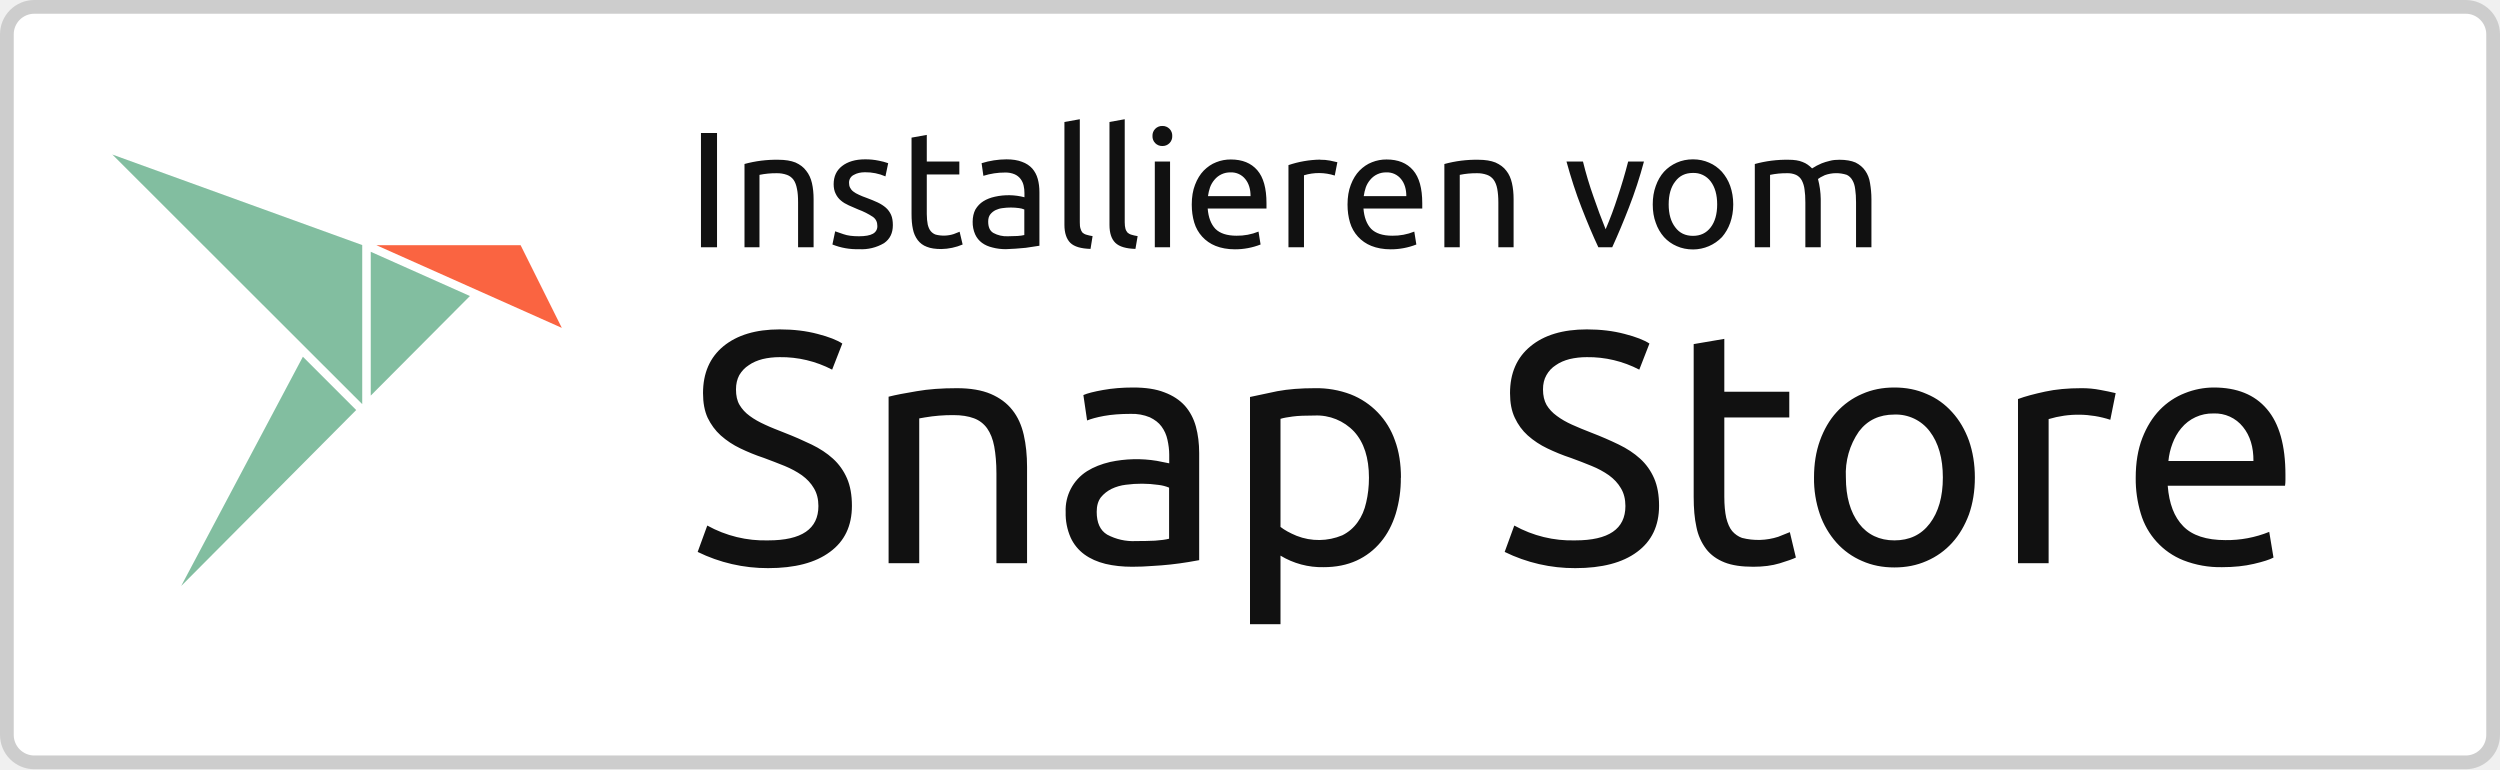
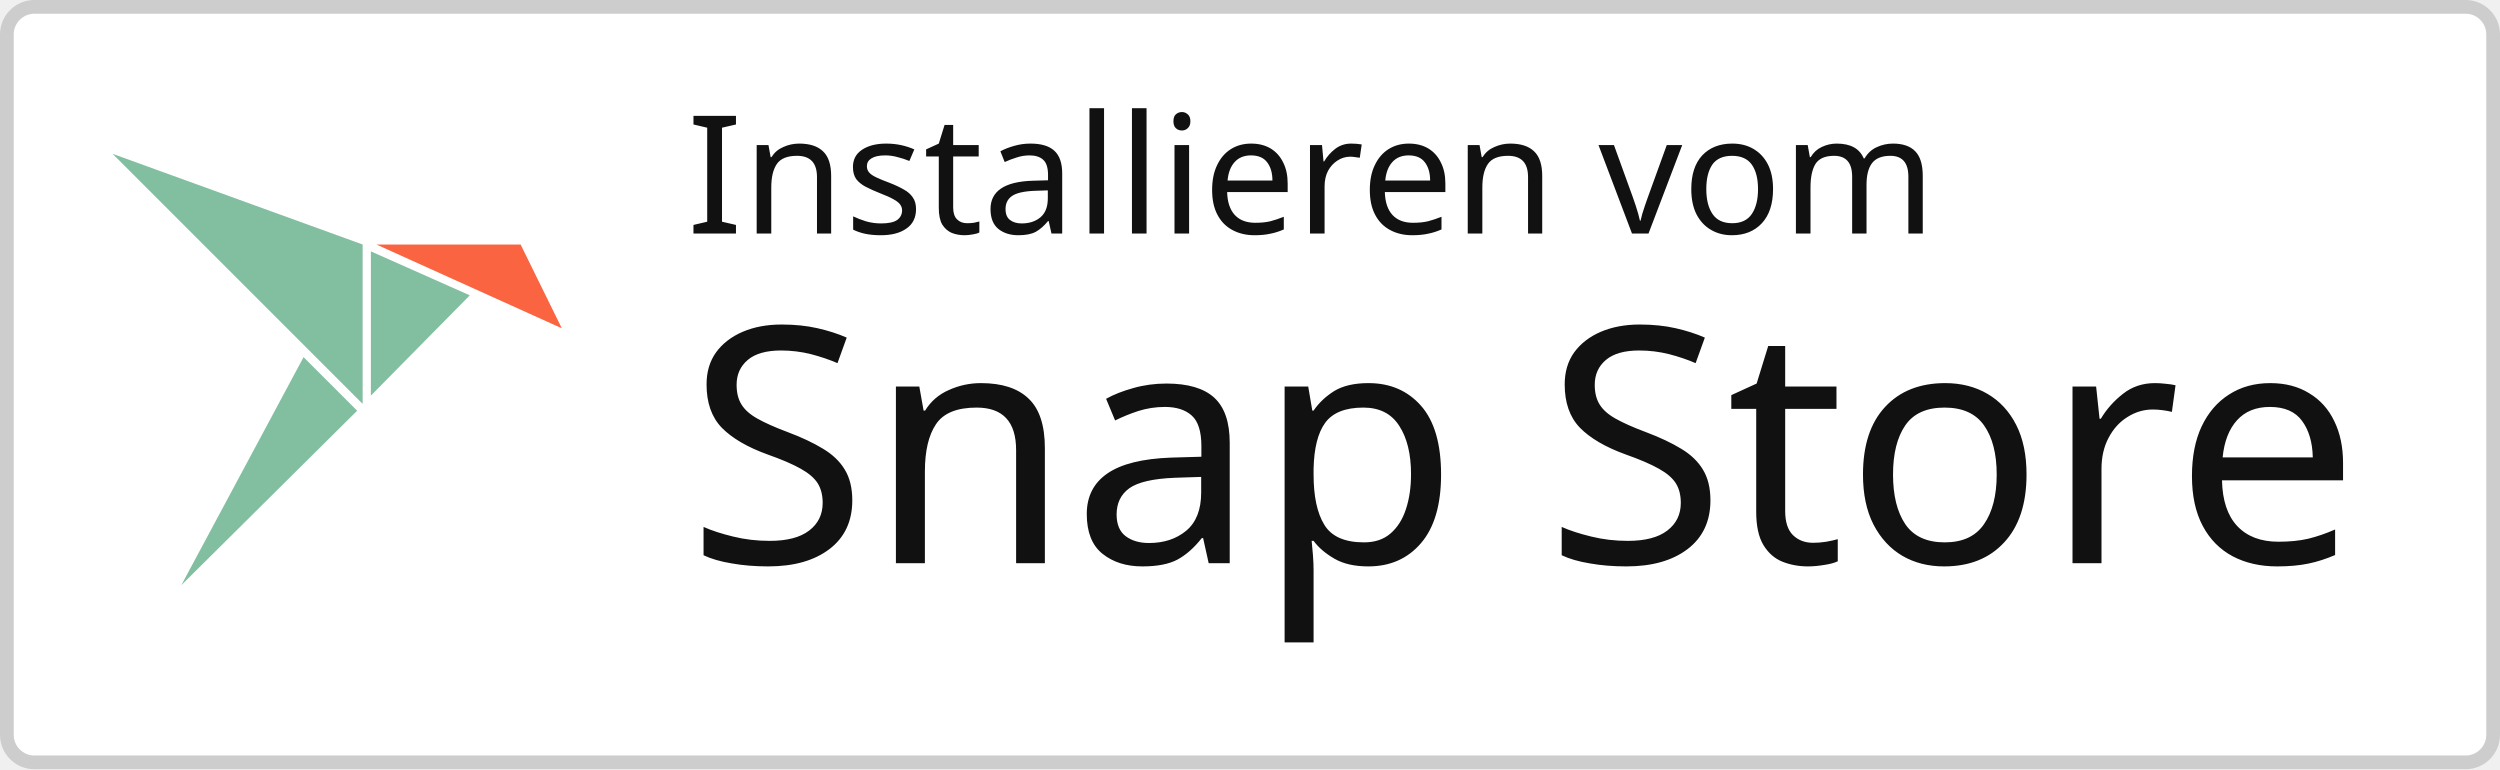
- <svg xmlns="http://www.w3.org/2000/svg" width="182" height="56">
-   <g fill="none" fill-rule="evenodd">
-     <rect stroke="#CDCDCD" fill="#FFF" x=".5" y=".5" width="181" height="55" rx="2" />
-     <g fill-rule="nonzero">
-       <path d="M26.99 28.8V18.33l7.22 3.22-7.22 7.25zM13.2 42.64l8.85-16.67 3.88 3.88-12.73 12.8zm-5.05-31.4l18.22 6.6v11.58L8.16 11.23z" fill="#82BEA0" />
-       <path fill="#FA6441" d="M37.9 17.85H27.4l13.5 6.02z" />
+ <svg xmlns="http://www.w3.org/2000/svg" version="1.1" id="Layer_1" x="0px" y="0px" viewBox="0 0 182 56" style="enable-background:new 0 0 182 56;" xml:space="preserve">
+   <style type="text/css">
+ 		.st0 {
+ 			fill-rule: evenodd;
+ 			clip-rule: evenodd;
+ 			fill: #FFFFFF;
+ 			stroke: #CDCDCD;
+ 		}
+ 
+ 		.st1 {
+ 			fill: #82BEA0;
+ 		}
+ 
+ 		.st2 {
+ 			fill: #FA6441;
+ 		}
+ 
+ 		.st3 {
+ 			fill: #111111;
+ 		}
+ 
+ 		.st4 {
+ 			font-family: 'Ubuntu';
+ 		}
+ 
+ 		.st5 {
+ 			font-size: 12px;
+ 			font-weight: 500;
+ 		}
+ 
+ 		.st6 {
+ 			font-size: 24px;
+ 			font-weight: 500;
+ 		}
+ 	</style>
+   <g>
+     <g id="White-badge">
+       <path id="Rectangle-path" class="st0" d="M2.5,0.5h177c1.1,0,2,0.9,2,2v51c0,1.1-0.9,2-2,2H2.5c-1.1,0-2-0.9-2-2v-51    C0.5,1.4,1.4,0.5,2.5,0.5z" />
+       <g id="logo" transform="translate(8, 11)">
+         <path id="body" class="st1" d="M19,17.8V7.3l7.2,3.2L19,17.8z M5.2,31.6L14.1,15l3.9,3.9L5.2,31.6z M0.2,0.2l18.2,6.6v11.6     L0.2,0.2z" />
+         <polygon id="head" class="st2" points="29.9,6.8 19.4,6.8 32.9,12.9" />
+       </g>
+       <text transform="matrix(1 0 0 1 50 17)" class="st3 st4 st5">Installieren vom</text>
+       <text transform="matrix(1 0 0 1 50 41)" class="st3 st4 st6">Snap Store</text>
    </g>
-     <path d="M51.03 9.68h1.17V18h-1.17V9.68zm3.16 2.26a8.82 8.82 0 012.48-.31c.5 0 .91.07 1.24.2.33.15.59.34.78.6.2.25.34.55.42.9.08.35.12.74.12 1.17V18H58.1v-3.26c0-.39-.02-.72-.08-.99-.05-.27-.13-.49-.25-.66a1.02 1.02 0 00-.48-.36 2.1 2.1 0 00-.75-.12 5.97 5.97 0 00-1.25.12V18H54.2v-6.06zm8.34 5.26c.45 0 .8-.06 1.01-.18a.6.6 0 00.33-.58c0-.27-.1-.49-.32-.65a5.14 5.14 0 00-1.07-.54l-.69-.3c-.22-.1-.41-.21-.57-.35-.16-.13-.29-.3-.38-.49-.1-.19-.15-.43-.15-.7 0-.56.2-1 .61-1.32.41-.32.97-.49 1.67-.49a4.67 4.67 0 011.02.1 4.79 4.79 0 01.67.18l-.2.96a3.64 3.64 0 00-1.49-.3c-.31 0-.58.06-.81.19a.62.62 0 00-.35.58c0 .13.02.25.08.36.05.1.13.2.24.28.1.08.24.16.4.23.16.08.35.15.57.23.3.11.56.22.8.33.23.11.43.24.59.38.16.14.29.32.38.52.09.2.13.46.13.75 0 .58-.21 1.01-.64 1.31a3.2 3.2 0 01-1.83.44 4.78 4.78 0 01-1.93-.34l.2-.96.61.21c.28.1.65.15 1.12.15zm4.94-5.44h2.37v.94h-2.37v2.88c0 .3.03.57.07.77.05.2.12.36.22.48s.22.2.36.25a2.37 2.37 0 001.31-.04l.43-.17.22.93a4.14 4.14 0 01-1.55.33c-.43 0-.78-.05-1.05-.16-.28-.1-.5-.27-.67-.49a1.95 1.95 0 01-.35-.8c-.07-.31-.1-.68-.1-1.1v-5.56l1.11-.2v1.94zm5.9 5.44l.7-.02c.2-.01.37-.04.5-.07v-1.86a1.43 1.43 0 00-.38-.1 4.34 4.34 0 00-1.2 0c-.18.02-.35.07-.5.14a1.1 1.1 0 00-.4.32c-.1.13-.15.3-.15.52 0 .4.12.68.38.83a2 2 0 001.04.24zm-.1-5.6c.45 0 .82.06 1.13.18.31.11.56.28.75.49.18.21.32.46.4.76.08.29.12.61.12.96v3.9a115 115 0 01-.99.15 22.5 22.5 0 01-1.45.1c-.35 0-.67-.04-.97-.12-.3-.07-.55-.18-.77-.34a1.57 1.57 0 01-.5-.62 2.16 2.16 0 01-.18-.92c0-.34.07-.64.2-.89.15-.25.34-.45.58-.6.24-.15.52-.26.84-.33a4.58 4.58 0 012.15.04v-.3c0-.2-.02-.37-.06-.55a1.25 1.25 0 00-.22-.48 1.1 1.1 0 00-.43-.34 1.67 1.67 0 00-.7-.13 5.27 5.27 0 00-1.58.24l-.13-.92a6.22 6.22 0 011.81-.28zm6.12 6.52c-.69-.02-1.18-.16-1.47-.44-.28-.28-.43-.72-.43-1.31V8.88l1.12-.2v7.5c0 .2.01.34.05.46.03.12.08.22.15.3.07.06.17.12.29.15.12.04.27.07.44.1l-.15.93zm3.27 0c-.68-.02-1.17-.16-1.46-.44-.29-.28-.43-.72-.43-1.31V8.88l1.11-.2v7.5c0 .2.02.34.05.46.03.12.09.22.16.3.07.06.17.12.29.15.12.04.26.07.44.1l-.16.93zm2.52-.12h-1.11v-6.24h1.11V18zm-.56-7.37a.7.7 0 01-.72-.73.7.7 0 01.72-.73.7.7 0 01.72.73.7.7 0 01-.72.73zm2.14 4.26c0-.55.08-1.03.24-1.44.16-.42.37-.76.63-1.03.27-.27.57-.48.91-.61.35-.14.7-.2 1.06-.2.84 0 1.48.26 1.93.78.45.52.67 1.32.67 2.4v.39h-4.28c.05.65.24 1.14.56 1.48.33.33.84.5 1.54.5a4.1 4.1 0 001.6-.3l.15.94a5.08 5.08 0 01-1.87.35c-.54 0-1.01-.09-1.41-.25a2.63 2.63 0 01-1.55-1.7c-.12-.4-.18-.84-.18-1.3zm4.28-.61c0-.5-.12-.92-.38-1.24a1.3 1.3 0 00-1.07-.49 1.47 1.47 0 00-1.18.54 1.8 1.8 0 00-.32.55c-.07.21-.12.42-.15.64h3.1zm5.08-2.65a3.47 3.47 0 01.7.06 10.46 10.46 0 01.54.12l-.19.97a3.74 3.74 0 00-2.24-.02V18H93.8v-5.98a7.59 7.59 0 012.3-.4zm1.98 3.26c0-.55.08-1.03.24-1.44.16-.42.37-.76.63-1.03.27-.27.57-.48.91-.61.35-.14.7-.2 1.06-.2.84 0 1.48.26 1.93.78.45.52.67 1.32.67 2.4v.39h-4.28c.05.65.24 1.14.56 1.48.33.33.84.5 1.54.5a4.1 4.1 0 001.6-.3l.15.94a5.08 5.08 0 01-1.87.35c-.54 0-1.01-.09-1.41-.25a2.63 2.63 0 01-1.55-1.7c-.12-.4-.18-.84-.18-1.3zm4.28-.61c0-.5-.12-.92-.38-1.24a1.3 1.3 0 00-1.07-.49 1.47 1.47 0 00-1.18.54 1.8 1.8 0 00-.32.55c-.07.21-.12.42-.15.64h3.1zm2.77-2.34a8.82 8.82 0 012.48-.31c.5 0 .91.07 1.24.2.33.15.6.34.79.6.2.25.33.55.41.9.08.35.12.74.12 1.17V18h-1.11v-3.26c0-.39-.03-.72-.08-.99s-.14-.49-.26-.66a1.02 1.02 0 00-.48-.36 2.1 2.1 0 00-.74-.12 5.97 5.97 0 00-1.25.12V18h-1.12v-6.06zm14.53-.18a31.46 31.46 0 01-1.1 3.36 52.9 52.9 0 01-1.21 2.88h-1.01c-.4-.85-.8-1.8-1.22-2.88-.42-1.07-.78-2.2-1.1-3.36h1.2a26.73 26.73 0 00.77 2.57 45.77 45.77 0 00.88 2.36 26.2 26.2 0 00.88-2.36 36.2 36.2 0 00.76-2.57h1.15zm6.5 3.12c0 .5-.08.94-.22 1.34-.14.4-.35.75-.6 1.04a2.93 2.93 0 01-2.1.9c-.44 0-.83-.08-1.19-.24a2.67 2.67 0 01-.93-.66 3.07 3.07 0 01-.6-1.04c-.15-.4-.22-.84-.22-1.34 0-.49.07-.93.22-1.34.14-.4.34-.75.6-1.04.26-.28.57-.5.93-.66.36-.16.75-.24 1.18-.24.42 0 .81.08 1.17.24.36.15.67.38.93.66.26.3.47.64.61 1.04s.22.85.22 1.34zm-1.17 0c0-.7-.16-1.26-.47-1.67a1.54 1.54 0 00-1.3-.62c-.54 0-.97.2-1.28.62-.32.4-.48.97-.48 1.67s.16 1.26.48 1.67c.31.42.74.62 1.29.62.54 0 .97-.2 1.29-.62.31-.4.47-.97.47-1.67zm2.74-2.94a8.71 8.71 0 012.47-.31c.4 0 .74.05 1 .16.28.1.5.27.7.47a4.3 4.3 0 01.7-.37c.18-.07.37-.13.59-.18.21-.06.45-.08.7-.08.47 0 .87.07 1.17.2.3.15.54.35.71.6.18.26.3.56.35.91.06.36.1.74.1 1.16V18h-1.12v-3.26c0-.37-.02-.69-.06-.95-.03-.27-.1-.49-.2-.66a.93.93 0 00-.41-.4 2.47 2.47 0 00-1.6.02c-.24.11-.4.2-.5.28a6.1 6.1 0 01.2 1.46V18h-1.12v-3.26c0-.37-.02-.69-.06-.95a1.91 1.91 0 00-.2-.66.93.93 0 00-.42-.4 1.49 1.49 0 00-.65-.12 5.79 5.79 0 00-1.24.12V18h-1.11v-6.06zM55.93 39.34c2.43 0 3.65-.83 3.65-2.5 0-.5-.11-.94-.33-1.3-.21-.36-.5-.67-.87-.94-.37-.26-.8-.49-1.26-.68-.48-.2-.98-.38-1.5-.58-.61-.2-1.19-.44-1.73-.7a6.05 6.05 0 01-1.42-.94c-.4-.36-.71-.79-.95-1.28-.23-.5-.34-1.1-.34-1.8 0-1.46.5-2.6 1.48-3.41 1-.82 2.36-1.23 4.1-1.23 1.02 0 1.93.11 2.76.33.82.21 1.42.45 1.8.7l-.74 1.9a8.05 8.05 0 00-3.82-.91c-.44 0-.86.05-1.24.14-.38.1-.72.24-1 .44-.3.19-.52.43-.7.73-.16.3-.24.64-.24 1.04 0 .45.08.83.26 1.13.18.3.42.57.74.8.32.24.7.45 1.12.64.42.2.9.38 1.4.58.72.28 1.38.57 1.98.86.6.29 1.12.63 1.56 1.03.44.4.78.88 1.02 1.43.24.55.36 1.22.36 2 0 1.46-.53 2.58-1.6 3.36-1.06.79-2.56 1.18-4.5 1.18a11.54 11.54 0 01-5.13-1.18l.7-1.92a8.63 8.63 0 004.44 1.08zm8.76-10.46c.51-.13 1.19-.26 2.04-.4.85-.15 1.82-.22 2.93-.22.99 0 1.81.14 2.47.42.65.28 1.18.67 1.57 1.17.4.5.67 1.11.83 1.81.16.7.24 1.48.24 2.33V41h-2.23v-6.53c0-.77-.06-1.42-.16-1.97-.1-.54-.28-.98-.52-1.32a2.04 2.04 0 00-.96-.73c-.4-.15-.9-.23-1.48-.23a11.93 11.93 0 00-2.1.17l-.4.07V41h-2.23V28.88zm18 10.51c.53 0 1-.01 1.4-.03.41-.03.75-.07 1.02-.14V35.5a2.86 2.86 0 00-.78-.2 8.68 8.68 0 00-2.37-.01 3.3 3.3 0 00-1.04.3c-.3.15-.57.36-.78.62-.2.27-.3.61-.3 1.05 0 .8.25 1.35.76 1.66a4 4 0 002.09.47zm-.2-11.18c.9 0 1.66.11 2.27.35.62.23 1.12.56 1.5.98.37.42.64.93.8 1.51.16.59.24 1.23.24 1.93v7.8l-.8.14a23.37 23.37 0 01-2.58.28c-.5.04-1 .06-1.5.06-.7 0-1.35-.07-1.94-.21-.6-.15-1.1-.37-1.54-.69a3.13 3.13 0 01-1-1.23 4.33 4.33 0 01-.36-1.85 3.35 3.35 0 011.56-2.98c.48-.3 1.04-.52 1.68-.67a9.16 9.16 0 013.4-.08 40.87 40.87 0 01.9.18v-.63c0-.36-.05-.73-.13-1.09a2.5 2.5 0 00-.43-.96c-.2-.28-.5-.5-.85-.67a3.34 3.34 0 00-1.4-.25c-.74 0-1.39.05-1.94.15-.55.1-.96.22-1.23.33l-.27-1.85c.29-.13.77-.25 1.44-.37.67-.12 1.4-.18 2.19-.18zm17.17 6.57c0-1.45-.36-2.57-1.08-3.36a3.72 3.72 0 00-2.88-1.17c-.68 0-1.2.02-1.58.07-.37.05-.67.1-.9.17v7.87c.28.22.67.44 1.18.65a4.42 4.42 0 003.32-.04c.46-.23.83-.55 1.12-.96.29-.4.5-.89.62-1.44.13-.55.2-1.15.2-1.79zm2.32 0a8.8 8.8 0 01-.37 2.62c-.25.8-.61 1.49-1.09 2.06a4.96 4.96 0 01-1.76 1.35c-.7.32-1.5.48-2.4.48a5.8 5.8 0 01-3.14-.84v4.99H91V28.9l1.98-.42c.8-.15 1.71-.22 2.75-.22a7 7 0 012.6.45 5.55 5.55 0 013.22 3.35c.3.8.44 1.72.44 2.72zm12.7 4.56c2.43 0 3.65-.83 3.65-2.5 0-.5-.11-.94-.33-1.3-.21-.36-.5-.67-.87-.94-.37-.26-.79-.49-1.26-.68-.47-.2-.97-.38-1.5-.58-.61-.2-1.19-.44-1.73-.7a6.05 6.05 0 01-1.42-.94c-.4-.36-.71-.79-.94-1.28-.24-.5-.35-1.1-.35-1.8 0-1.46.5-2.6 1.49-3.41.99-.82 2.36-1.23 4.1-1.23 1 0 1.92.11 2.75.33.82.21 1.43.45 1.81.7l-.74 1.9a8.05 8.05 0 00-3.82-.91c-.45 0-.86.05-1.25.14-.38.1-.72.24-1 .44-.3.19-.52.43-.69.73-.17.3-.25.64-.25 1.04 0 .45.09.83.26 1.13.18.3.43.57.75.8.32.24.69.45 1.11.64.43.2.9.38 1.4.58.73.28 1.39.57 1.99.86.6.29 1.12.63 1.56 1.03.44.4.78.88 1.02 1.43.24.55.36 1.22.36 2 0 1.46-.54 2.58-1.6 3.36-1.06.79-2.56 1.18-4.5 1.18a11.54 11.54 0 01-5.14-1.18l.7-1.92a8.63 8.63 0 004.44 1.08zm10.85-10.82h4.73v1.87h-4.73v5.76c0 .63.05 1.14.14 1.55.1.4.24.73.43.96.2.23.44.4.72.5a4.74 4.74 0 002.63-.08l.85-.34.44 1.85c-.23.11-.62.25-1.18.42-.56.17-1.2.25-1.92.25-.85 0-1.55-.1-2.1-.32s-1-.54-1.33-.97a3.9 3.9 0 01-.71-1.6c-.14-.63-.2-1.36-.2-2.2V25.05l2.23-.38v3.86zm18.24 6.24c0 1-.15 1.89-.43 2.69-.3.8-.7 1.49-1.22 2.06a5.33 5.33 0 01-1.86 1.33c-.72.32-1.5.47-2.35.47-.85 0-1.63-.15-2.35-.47a5.33 5.33 0 01-1.86-1.33 6.15 6.15 0 01-1.21-2.06 7.9 7.9 0 01-.43-2.69c0-.98.14-1.87.43-2.68.29-.8.69-1.5 1.21-2.07a5.33 5.33 0 011.86-1.33c.72-.32 1.5-.47 2.35-.47.85 0 1.63.15 2.35.47.72.3 1.34.75 1.86 1.33.52.57.93 1.27 1.22 2.07.28.81.43 1.7.43 2.68zm-2.33 0c0-1.4-.32-2.52-.95-3.35a3.08 3.08 0 00-2.58-1.23c-1.09 0-1.95.4-2.58 1.23a5.37 5.37 0 00-.95 3.35c0 1.4.32 2.52.95 3.35.63.82 1.5 1.23 2.58 1.23 1.09 0 1.95-.4 2.58-1.23.63-.83.95-1.94.95-3.35zm10.08-6.5a6.94 6.94 0 011.4.13 20.92 20.92 0 011.1.23l-.39 1.94a7.48 7.48 0 00-4.49-.05V41h-2.23V29.05c.53-.2 1.19-.37 1.97-.54.78-.17 1.66-.25 2.64-.25zm3.96 6.52c0-1.1.16-2.06.48-2.89.32-.82.74-1.5 1.27-2.05a5.16 5.16 0 011.83-1.22 5.7 5.7 0 012.1-.41c1.69 0 2.98.52 3.87 1.57.9 1.05 1.35 2.64 1.35 4.79v.37c0 .15-.01.3-.03.42h-8.54c.1 1.3.47 2.28 1.13 2.95.65.67 1.68 1.01 3.07 1.01a8.19 8.19 0 003.19-.6l.31 1.87c-.27.15-.75.3-1.43.46-.68.16-1.45.24-2.31.24a7.35 7.35 0 01-2.82-.5 5.26 5.26 0 01-3.1-3.4 8.68 8.68 0 01-.37-2.6zm8.57-1.22c.01-1-.24-1.84-.76-2.48a2.6 2.6 0 00-2.15-.98 2.94 2.94 0 00-2.35 1.08c-.27.32-.48.7-.63 1.1-.16.42-.26.85-.3 1.28h6.19z" fill="#111" />
  </g>
</svg>
